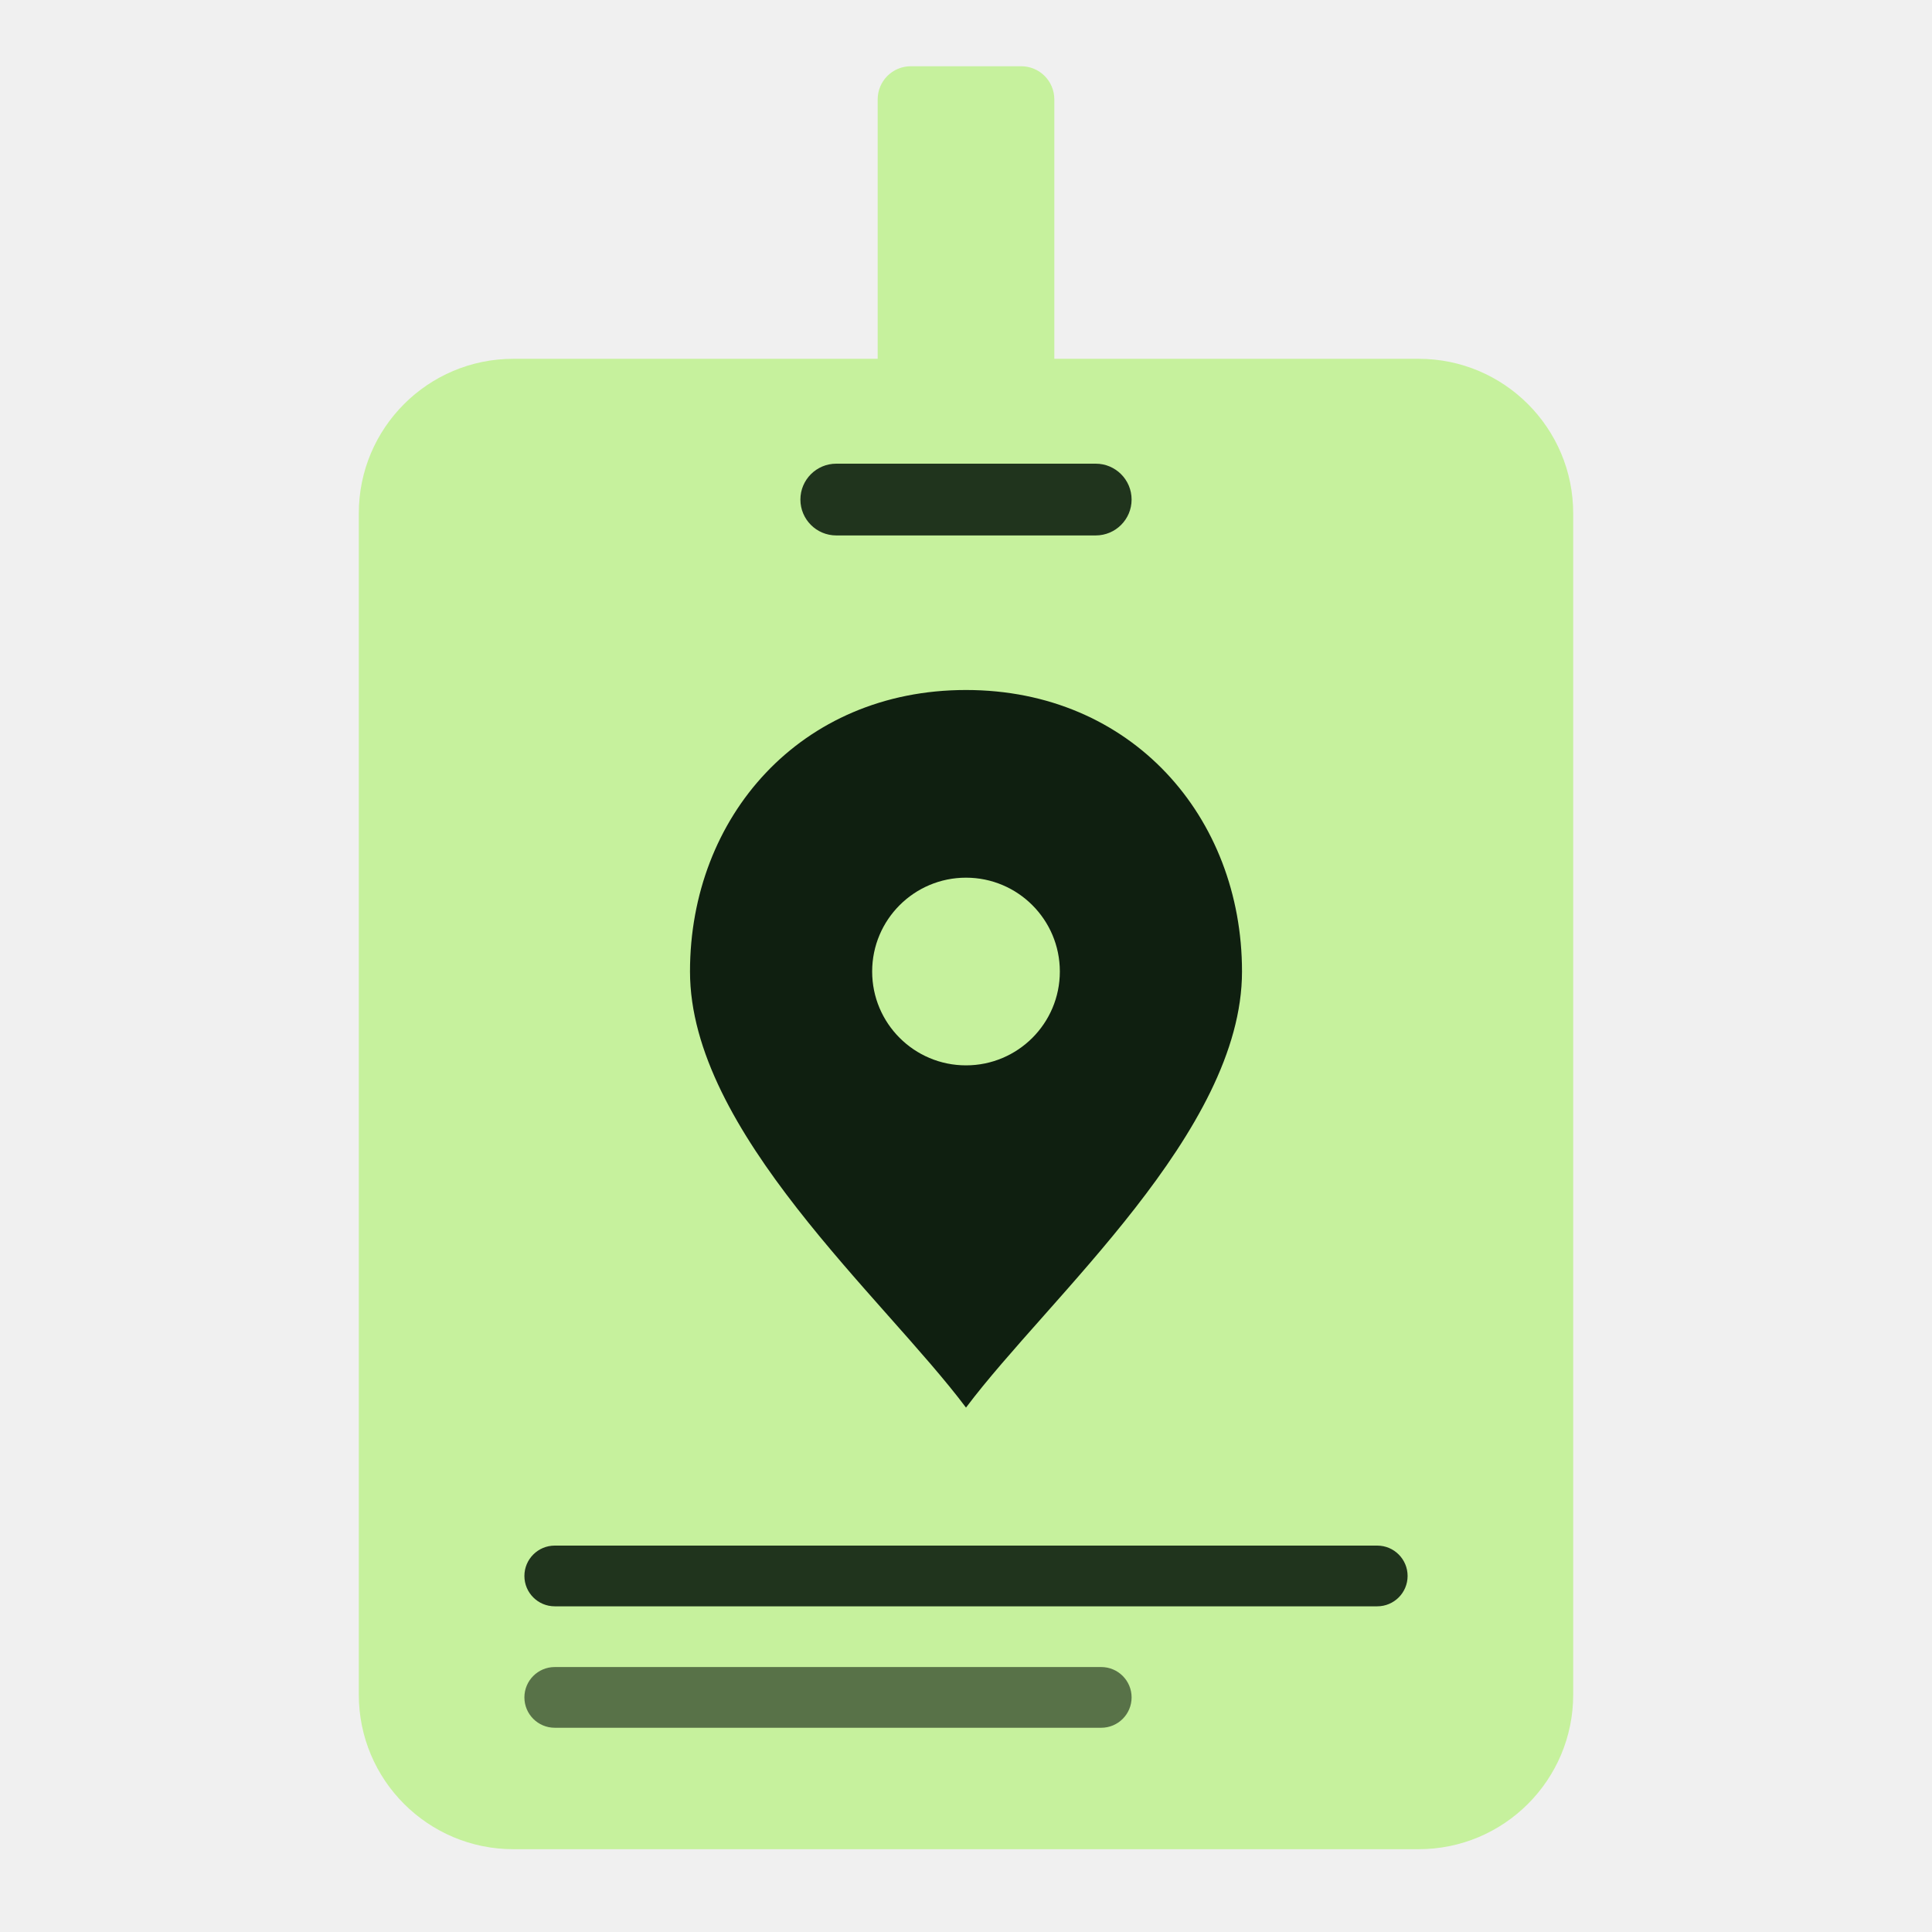
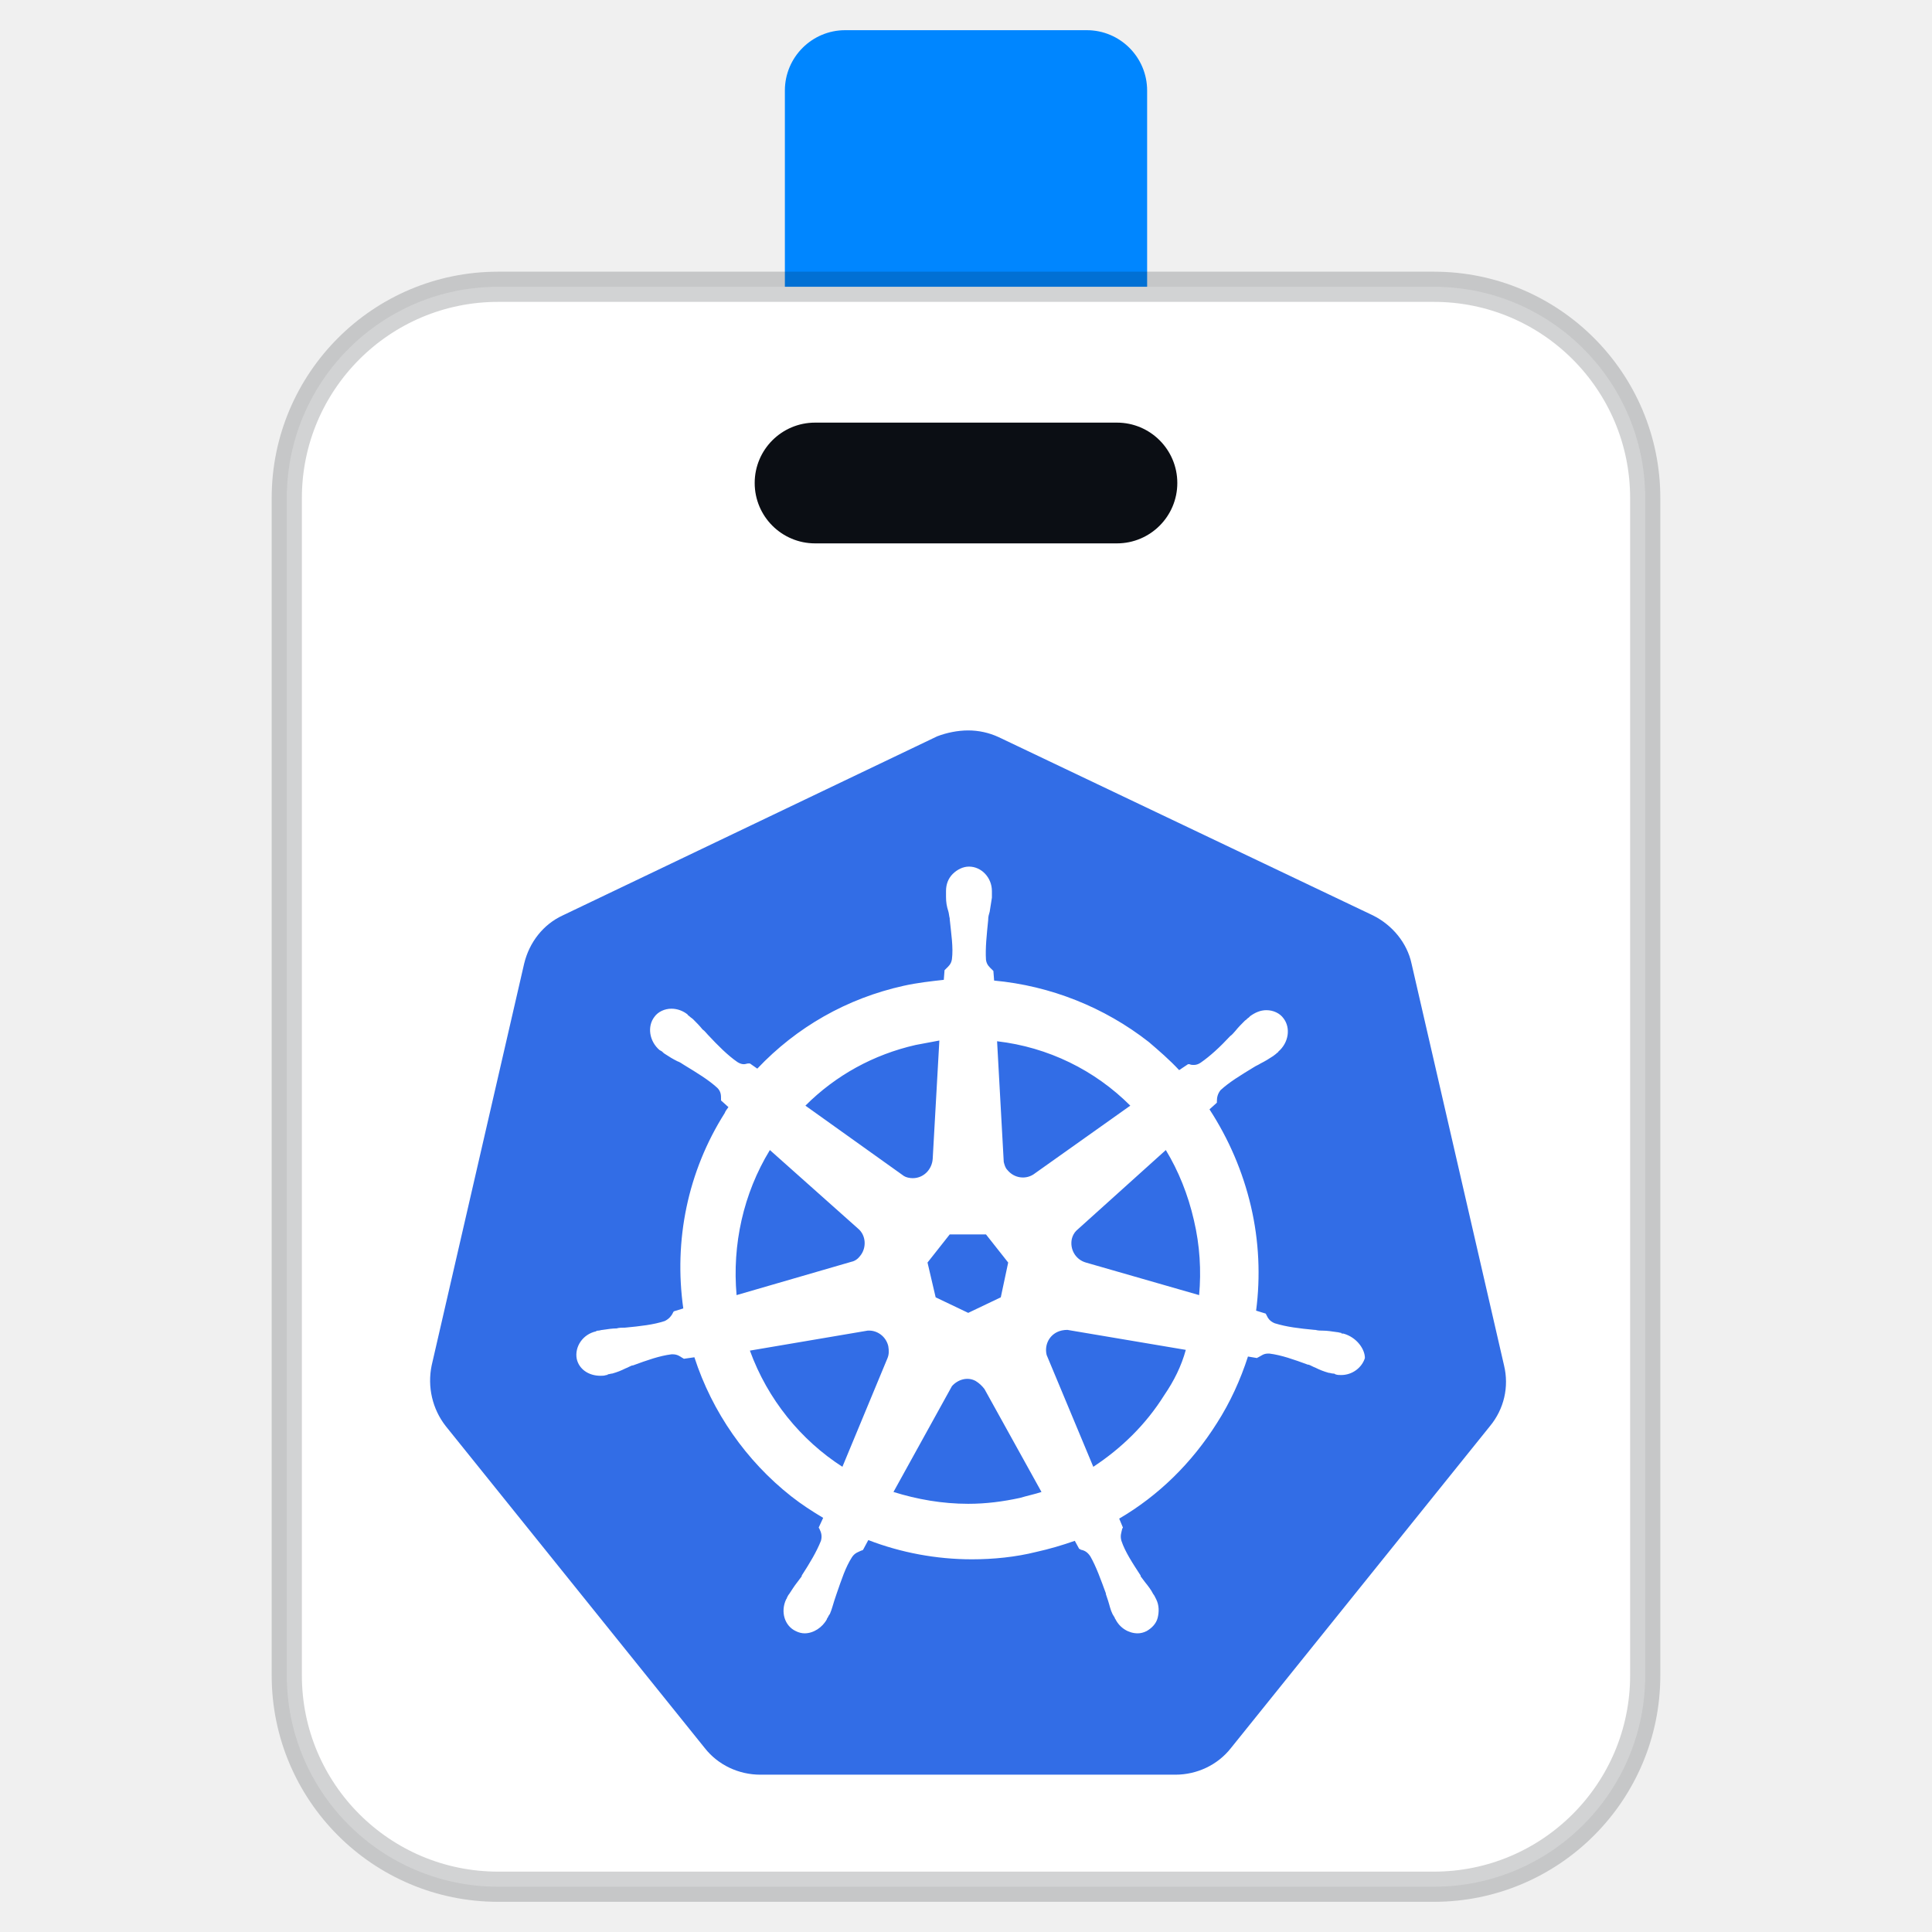
- <svg xmlns="http://www.w3.org/2000/svg" width="700" height="700" viewBox="0 0 700 700" fill="none">
-   <rect x="318" y="24" width="64" height="150" rx="12" fill="#C6F19D" />
-   <rect x="130" y="130" width="440" height="540" rx="56" fill="#C6F19D" />
-   <rect x="290" y="168" width="120" height="26" rx="13" fill="#0F1F10" fill-opacity="0.9" />
-   <path d="M350 250 C290 250 250 296 250 352 C250 410 320 470 350 510 C380 470 450 410 450 352 C450 296 410 250 350 250 Z" fill="#0F1F10" />
-   <circle cx="350" cy="352" r="34" fill="#C6F19D" />
-   <rect x="190" y="560" width="320" height="22" rx="11" fill="#0F1F10" fill-opacity="0.9" />
-   <rect x="190" y="604" width="220" height="22" rx="11" fill="#0F1F10" fill-opacity="0.6" />
+ <svg xmlns="http://www.w3.org/2000/svg" width="700" height="700" viewBox="0 0 64 64">
+   <rect x="26" y="1" width="12" height="16" rx="2" fill="#0086FF" />
+   <rect x="9.5" y="9.5" width="45" height="53" rx="7" fill="#FFFFFF" stroke="#0b0e14" stroke-opacity=".18" />
+   <rect x="25" y="14" width="14" height="4" rx="2" fill="#0b0e14" />
+   <svg x="13" y="23" width="38" height="37" viewBox="0 0 256 249">
+     <g>
+       <path d="M82.085,244.934 C76.139,244.934 70.524,242.292 66.725,237.502 L8.919,165.657 C5.12,160.867 3.634,154.756 5.12,148.81 L25.765,59.128 C27.086,53.182 31.05,48.392 36.501,45.75 L120.072,5.781 C122.715,4.459 125.688,3.799 128.661,3.799 C131.634,3.799 134.606,4.459 137.249,5.781 L220.821,45.585 C226.271,48.227 230.235,53.017 231.556,58.963 L252.201,148.645 C253.523,154.591 252.201,160.702 248.403,165.492 L190.596,237.337 C186.797,241.961 181.182,244.769 175.236,244.769 L82.085,244.934 L82.085,244.934 Z" fill="#326DE6" />
+       <path d="M128.495,7.928 C130.808,7.928 133.12,8.423 135.267,9.414 L218.839,49.218 C223.133,51.365 226.436,55.329 227.427,59.954 L248.072,149.636 C249.228,154.426 248.072,159.381 244.934,163.179 L187.128,235.025 C184.155,238.823 179.53,240.97 174.741,240.97 L82.085,240.97 C77.295,240.97 72.671,238.823 69.698,235.025 L11.892,163.179 C8.919,159.381 7.763,154.426 8.754,149.636 L29.399,59.954 C30.555,55.164 33.693,51.2 37.987,49.218 L121.559,9.249 C123.706,8.423 126.183,7.928 128.495,7.928 L128.495,7.928 Z M128.495,0.165 L128.495,0.165 C125.027,0.165 121.559,0.991 118.255,2.477 L34.684,42.446 C28.077,45.585 23.453,51.365 21.801,58.467 L1.156,148.15 C-0.495,155.252 1.156,162.519 5.781,168.299 L63.587,240.145 C68.046,245.76 74.818,248.898 81.92,248.898 L174.575,248.898 C181.677,248.898 188.449,245.76 192.908,240.145 L250.715,168.299 C255.339,162.684 256.991,155.252 255.339,148.15 L234.694,58.467 C233.043,51.365 228.418,45.585 221.812,42.446 L138.57,2.477 C135.432,0.991 131.964,0.165 128.495,0.165 L128.495,0.165 L128.495,0.165 Z" fill="#FFFFFF" />
+       <path d="M212.232,142.534 L212.232,142.534 L212.232,142.534 C212.067,142.534 212.067,142.534 212.232,142.534 L212.067,142.534 C211.902,142.534 211.737,142.534 211.737,142.369 C211.406,142.369 211.076,142.204 210.746,142.204 C209.59,142.039 208.599,141.874 207.608,141.874 C207.112,141.874 206.617,141.874 205.956,141.708 L205.791,141.708 C202.323,141.378 199.515,141.048 196.872,140.222 C195.716,139.726 195.386,139.066 195.055,138.405 C195.055,138.24 194.89,138.24 194.89,138.075 L194.89,138.075 L192.743,137.414 C193.734,129.817 193.404,121.889 191.587,114.126 C189.77,106.364 186.632,99.097 182.338,92.49 L183.99,91.004 L183.99,90.674 C183.99,89.848 184.155,89.022 184.815,88.196 C186.797,86.379 189.275,84.893 192.248,83.076 L192.248,83.076 C192.743,82.746 193.239,82.581 193.734,82.25 C194.725,81.755 195.551,81.259 196.542,80.599 C196.707,80.434 197.037,80.268 197.368,79.938 C197.533,79.773 197.698,79.773 197.698,79.608 L197.698,79.608 C200.01,77.626 200.506,74.323 198.854,72.175 C198.028,71.019 196.542,70.359 195.055,70.359 C193.734,70.359 192.578,70.854 191.422,71.68 L191.422,71.68 L191.422,71.68 C191.257,71.845 191.257,71.845 191.092,72.01 C190.761,72.175 190.596,72.506 190.266,72.671 C189.44,73.497 188.779,74.157 188.119,74.983 C187.788,75.314 187.458,75.809 186.963,76.139 L186.963,76.139 C184.65,78.617 182.503,80.599 180.356,82.085 C179.861,82.415 179.365,82.581 178.87,82.581 C178.539,82.581 178.209,82.581 177.879,82.415 L177.548,82.415 L177.548,82.415 L175.566,83.737 C173.419,81.425 171.107,79.443 168.795,77.461 C158.885,69.698 146.828,64.908 134.276,63.752 L134.111,61.605 C133.946,61.44 133.946,61.44 133.781,61.275 C133.285,60.779 132.625,60.284 132.459,59.128 C132.294,56.485 132.625,53.512 132.955,50.209 L132.955,50.044 C132.955,49.548 133.12,48.888 133.285,48.392 C133.45,47.401 133.615,46.41 133.781,45.254 L133.781,44.263 L133.781,43.768 L133.781,43.768 L133.781,43.768 C133.781,40.795 131.468,38.317 128.661,38.317 C127.339,38.317 126.018,38.978 125.027,39.969 C124.036,40.96 123.541,42.281 123.541,43.768 L123.541,43.768 L123.541,43.768 L123.541,44.098 L123.541,45.089 C123.541,46.245 123.706,47.236 124.036,48.227 C124.201,48.723 124.201,49.218 124.366,49.879 L124.366,50.044 C124.697,53.347 125.192,56.32 124.862,58.963 C124.697,60.119 124.036,60.614 123.541,61.11 C123.375,61.275 123.375,61.275 123.21,61.44 L123.21,61.44 L123.045,63.587 C120.072,63.917 117.099,64.248 114.126,64.908 C101.409,67.716 90.178,74.157 81.425,83.406 L79.773,82.25 L79.443,82.25 C79.112,82.25 78.782,82.415 78.452,82.415 C77.956,82.415 77.461,82.25 76.965,81.92 C74.818,80.434 72.671,78.286 70.359,75.809 L70.359,75.809 C70.028,75.479 69.698,74.983 69.203,74.653 C68.542,73.827 67.881,73.166 67.055,72.341 C66.89,72.175 66.56,72.01 66.23,71.68 C66.065,71.515 65.899,71.515 65.899,71.35 L65.899,71.35 C64.908,70.524 63.587,70.028 62.266,70.028 C60.779,70.028 59.293,70.689 58.467,71.845 C56.815,73.992 57.311,77.295 59.623,79.277 L59.623,79.277 L59.623,79.277 C59.788,79.277 59.788,79.443 59.954,79.443 C60.284,79.608 60.449,79.938 60.779,80.103 C61.77,80.764 62.596,81.259 63.587,81.755 C64.083,81.92 64.578,82.25 65.074,82.581 L65.074,82.581 C68.046,84.397 70.524,85.884 72.506,87.701 C73.332,88.526 73.332,89.352 73.332,90.178 L73.332,90.508 L73.332,90.508 L74.983,91.995 C74.653,92.49 74.323,92.821 74.157,93.316 C65.899,106.364 62.761,121.724 64.908,136.919 L62.761,137.579 C62.761,137.745 62.596,137.745 62.596,137.91 C62.266,138.57 61.77,139.231 60.779,139.726 C58.302,140.552 55.329,140.883 51.861,141.213 L51.695,141.213 C51.2,141.213 50.539,141.213 50.044,141.378 C49.053,141.378 48.062,141.543 46.906,141.708 C46.575,141.708 46.245,141.874 45.915,141.874 C45.75,141.874 45.585,141.874 45.419,142.039 L45.419,142.039 L45.419,142.039 C42.446,142.699 40.63,145.507 41.125,148.15 C41.621,150.462 43.768,151.948 46.41,151.948 C46.906,151.948 47.236,151.948 47.732,151.783 L47.732,151.783 L47.732,151.783 C47.897,151.783 48.062,151.783 48.062,151.618 C48.392,151.618 48.723,151.453 49.053,151.453 C50.209,151.123 51.035,150.792 52.026,150.297 C52.521,150.132 53.017,149.801 53.512,149.636 L53.677,149.636 C56.815,148.48 59.623,147.489 62.266,147.159 L62.596,147.159 C63.587,147.159 64.248,147.654 64.743,147.985 C64.908,147.985 64.908,148.15 65.074,148.15 L65.074,148.15 L67.386,147.819 C71.35,160.041 78.947,170.942 89.022,178.87 C91.334,180.686 93.646,182.173 96.124,183.659 L95.133,185.806 C95.133,185.972 95.298,185.972 95.298,186.137 C95.628,186.797 95.959,187.623 95.628,188.779 C94.637,191.257 93.151,193.734 91.334,196.542 L91.334,196.707 C91.004,197.203 90.674,197.533 90.343,198.028 C89.683,198.854 89.187,199.68 88.526,200.671 C88.361,200.836 88.196,201.166 88.031,201.497 C88.031,201.662 87.866,201.827 87.866,201.827 L87.866,201.827 L87.866,201.827 C86.545,204.635 87.535,207.773 90.013,208.929 C90.674,209.259 91.334,209.425 91.995,209.425 C93.977,209.425 95.959,208.103 96.95,206.286 L96.95,206.286 L96.95,206.286 C96.95,206.121 97.115,205.956 97.115,205.956 C97.28,205.626 97.445,205.295 97.61,205.13 C98.106,203.974 98.271,203.148 98.601,202.157 C98.766,201.662 98.932,201.166 99.097,200.671 L99.097,200.671 C100.253,197.368 101.079,194.725 102.565,192.413 C103.226,191.422 104.052,191.257 104.712,190.926 C104.877,190.926 104.877,190.926 105.043,190.761 L105.043,190.761 L106.199,188.614 C113.466,191.422 121.394,192.908 129.321,192.908 C134.111,192.908 139.066,192.413 143.69,191.257 C146.663,190.596 149.471,189.77 152.279,188.779 L153.27,190.596 C153.435,190.596 153.435,190.596 153.6,190.761 C154.426,190.926 155.086,191.257 155.747,192.248 C157.068,194.56 158.059,197.368 159.215,200.506 L159.215,200.671 C159.381,201.166 159.546,201.662 159.711,202.157 C160.041,203.148 160.206,204.139 160.702,205.13 C160.867,205.461 161.032,205.626 161.197,205.956 C161.197,206.121 161.363,206.286 161.363,206.286 L161.363,206.286 L161.363,206.286 C162.354,208.268 164.335,209.425 166.317,209.425 C166.978,209.425 167.639,209.259 168.299,208.929 C169.455,208.268 170.446,207.277 170.777,205.956 C171.107,204.635 171.107,203.148 170.446,201.827 L170.446,201.827 L170.446,201.827 C170.446,201.662 170.281,201.662 170.281,201.497 C170.116,201.166 169.951,200.836 169.786,200.671 C169.29,199.68 168.63,198.854 167.969,198.028 C167.639,197.533 167.308,197.203 166.978,196.707 L166.978,196.542 C165.161,193.734 163.51,191.257 162.684,188.779 C162.354,187.623 162.684,186.963 162.849,186.137 C162.849,185.972 163.014,185.972 163.014,185.806 L163.014,185.806 L162.188,183.825 C170.942,178.705 178.374,171.437 183.99,162.519 C186.963,157.894 189.275,152.774 190.926,147.654 L192.908,147.985 C193.074,147.985 193.074,147.819 193.239,147.819 C193.899,147.489 194.395,146.994 195.386,146.994 L195.716,146.994 C198.359,147.324 201.166,148.315 204.305,149.471 L204.47,149.471 C204.965,149.636 205.461,149.966 205.956,150.132 C206.947,150.627 207.773,150.957 208.929,151.288 C209.259,151.288 209.59,151.453 209.92,151.453 C210.085,151.453 210.25,151.453 210.415,151.618 L210.415,151.618 C210.911,151.783 211.241,151.783 211.737,151.783 C214.214,151.783 216.361,150.132 217.022,147.985 C217.022,146.003 215.205,143.36 212.232,142.534 L212.232,142.534 Z M135.763,134.441 L128.495,137.91 L121.228,134.441 L119.412,126.679 L124.366,120.403 L132.459,120.403 L137.414,126.679 L135.763,134.441 L135.763,134.441 Z M178.87,117.265 C180.191,122.88 180.521,128.495 180.026,133.946 L154.756,126.679 C152.444,126.018 151.123,123.706 151.618,121.394 C151.783,120.733 152.114,120.072 152.609,119.577 L172.594,101.574 C175.401,106.199 177.548,111.484 178.87,117.265 L178.87,117.265 Z M164.666,91.665 L143.03,107.025 C141.213,108.181 138.735,107.85 137.249,106.034 C136.754,105.538 136.588,104.877 136.423,104.217 L134.937,77.295 C146.333,78.617 156.738,83.737 164.666,91.665 L164.666,91.665 Z M116.769,78.121 C118.586,77.791 120.237,77.461 122.054,77.13 L120.568,103.556 C120.403,105.868 118.586,107.85 116.108,107.85 C115.448,107.85 114.622,107.685 114.126,107.355 L92.16,91.665 C98.932,84.893 107.355,80.268 116.769,78.121 L116.769,78.121 Z M84.232,101.574 L103.886,119.081 C105.703,120.568 105.868,123.375 104.382,125.192 C103.886,125.853 103.226,126.348 102.4,126.514 L76.8,133.946 C75.809,122.715 78.286,111.319 84.232,101.574 L84.232,101.574 Z M79.773,146.333 L106.034,141.874 C108.181,141.708 110.163,143.195 110.658,145.342 C110.823,146.333 110.823,147.159 110.493,147.985 L110.493,147.985 L100.418,172.263 C91.169,166.317 83.737,157.234 79.773,146.333 L79.773,146.333 Z M140.057,179.2 C136.258,180.026 132.459,180.521 128.495,180.521 C122.715,180.521 117.099,179.53 111.814,177.879 L124.862,154.261 C126.183,152.774 128.33,152.114 130.147,153.105 C130.973,153.6 131.634,154.261 132.129,154.921 L132.129,154.921 L144.846,177.879 C143.36,178.374 141.708,178.705 140.057,179.2 L140.057,179.2 Z M172.263,156.243 C168.134,162.849 162.684,168.134 156.408,172.263 L146.003,147.324 C145.507,145.342 146.333,143.195 148.315,142.204 C148.975,141.874 149.801,141.708 150.627,141.708 L177.053,146.168 C176.062,149.801 174.41,153.105 172.263,156.243 L172.263,156.243 Z" fill="#FFFFFF" />
+     </g>
+   </svg>
</svg>
